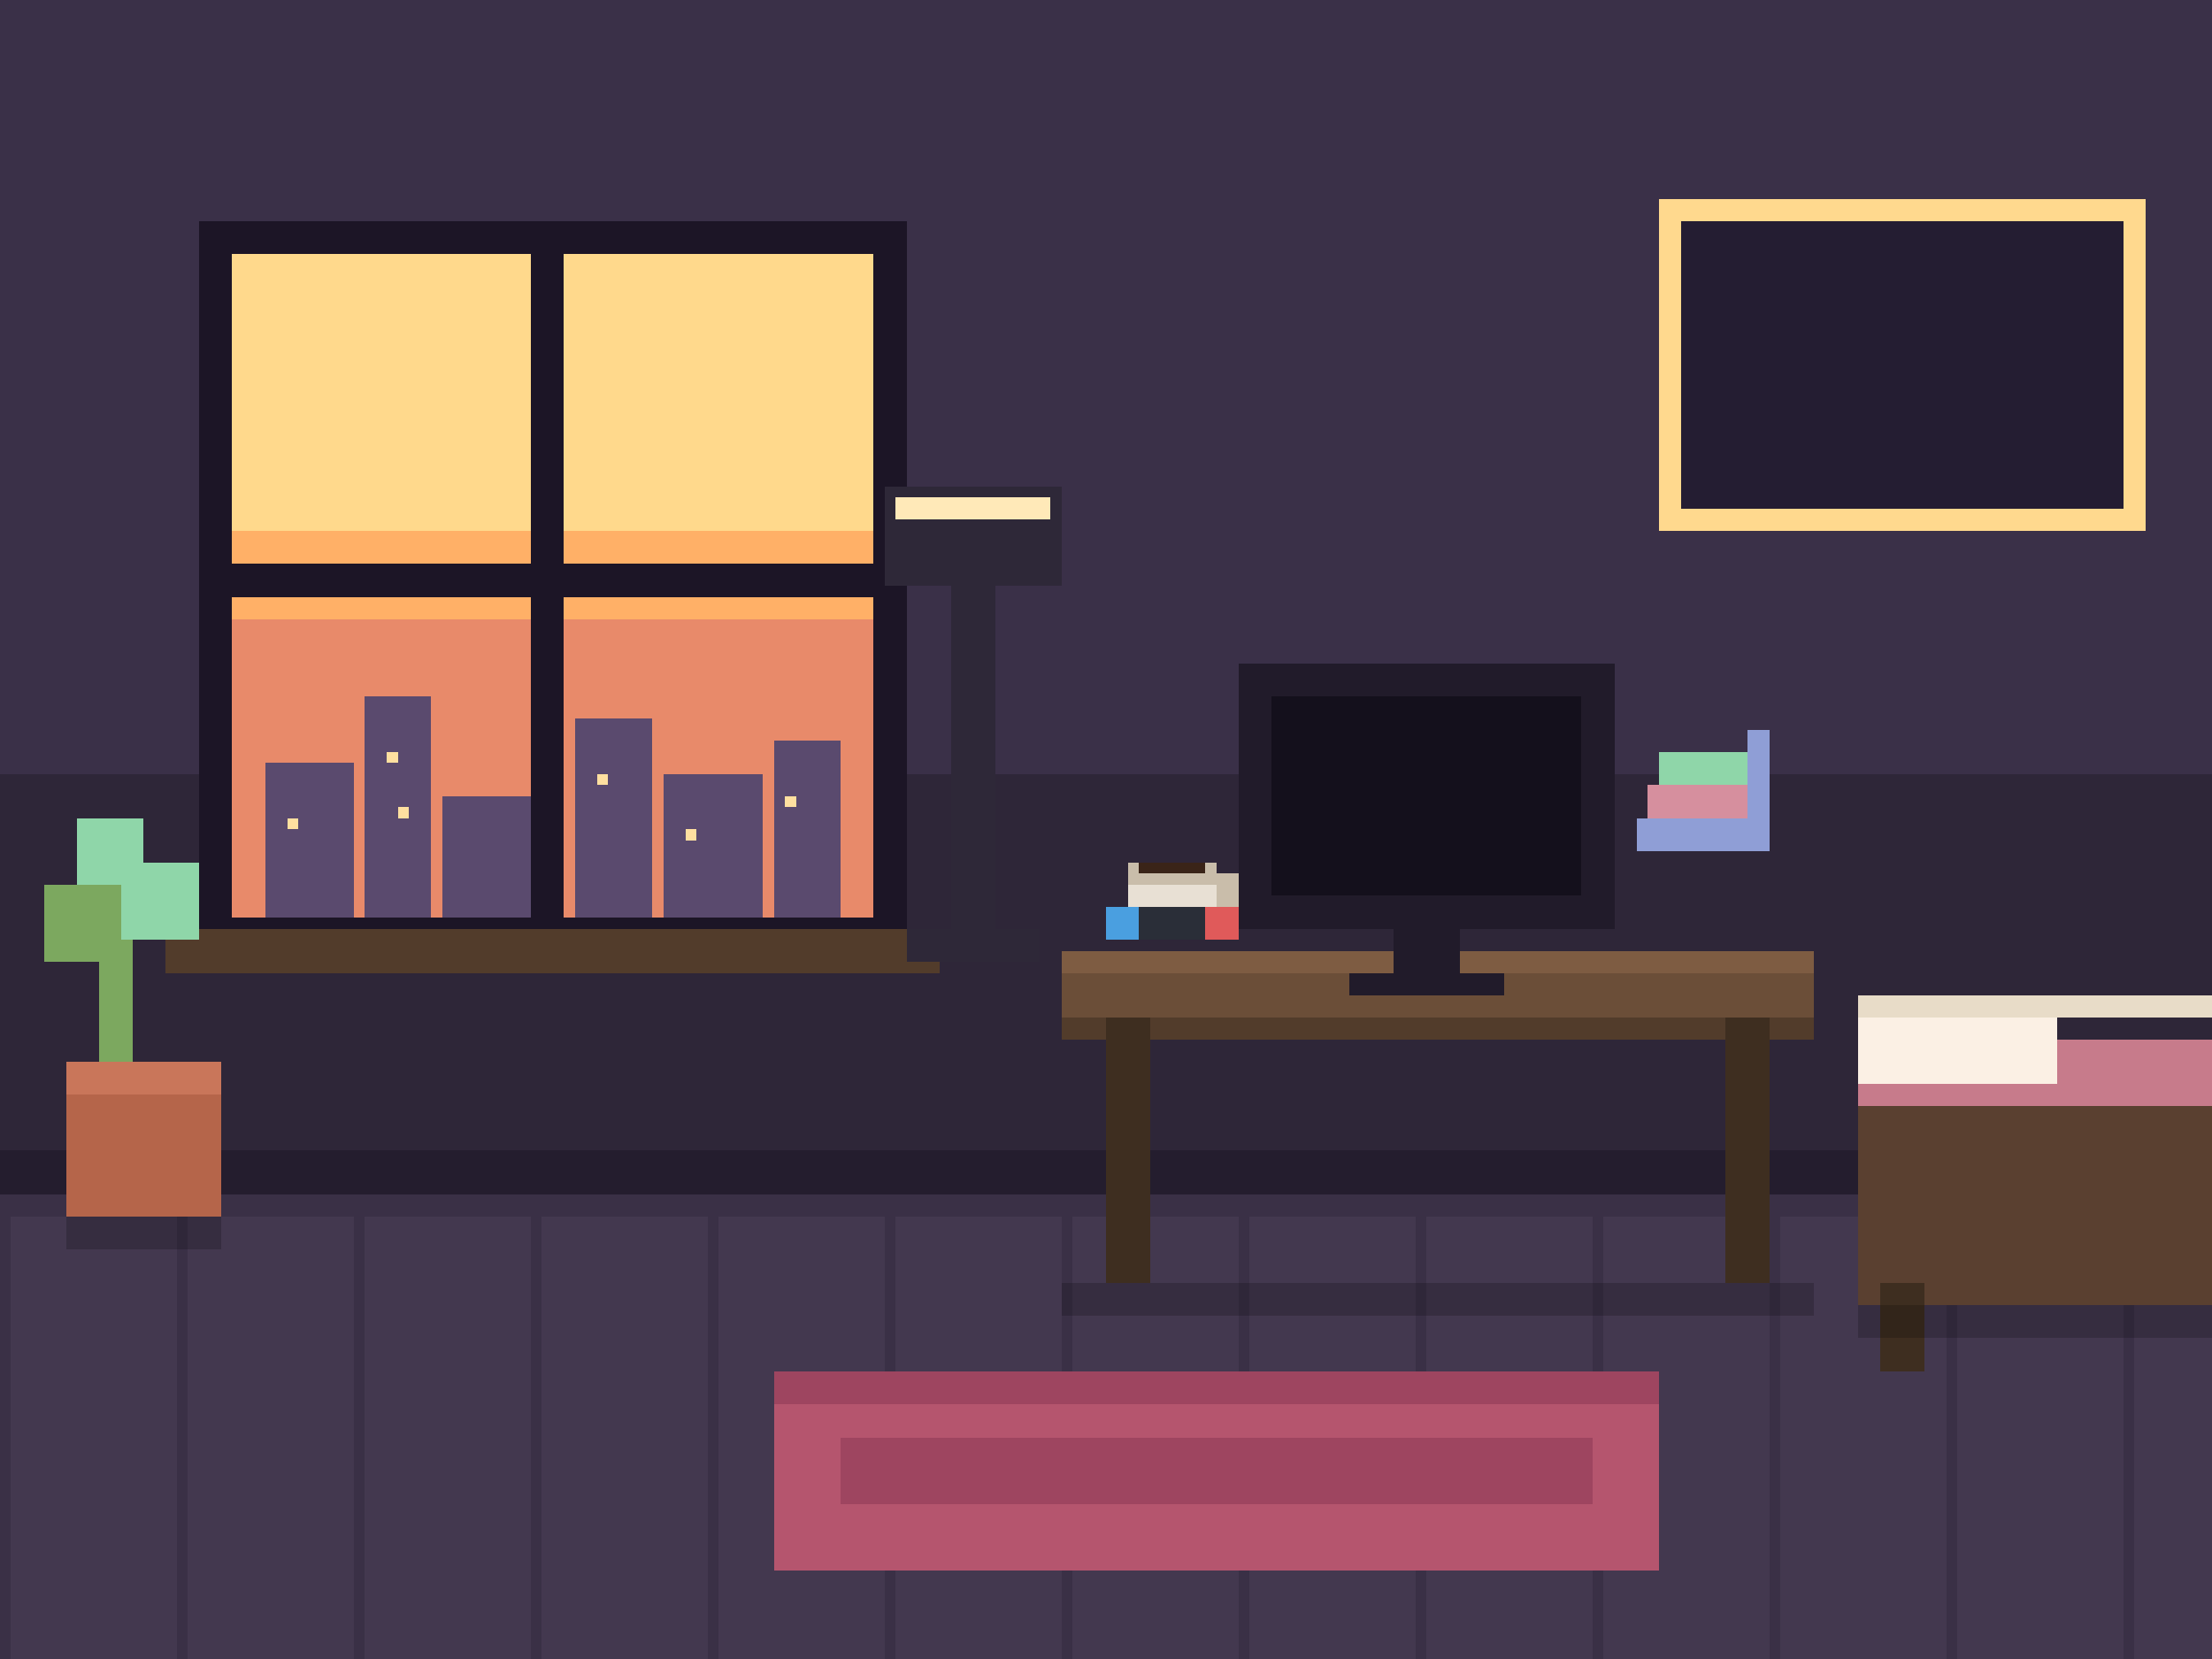
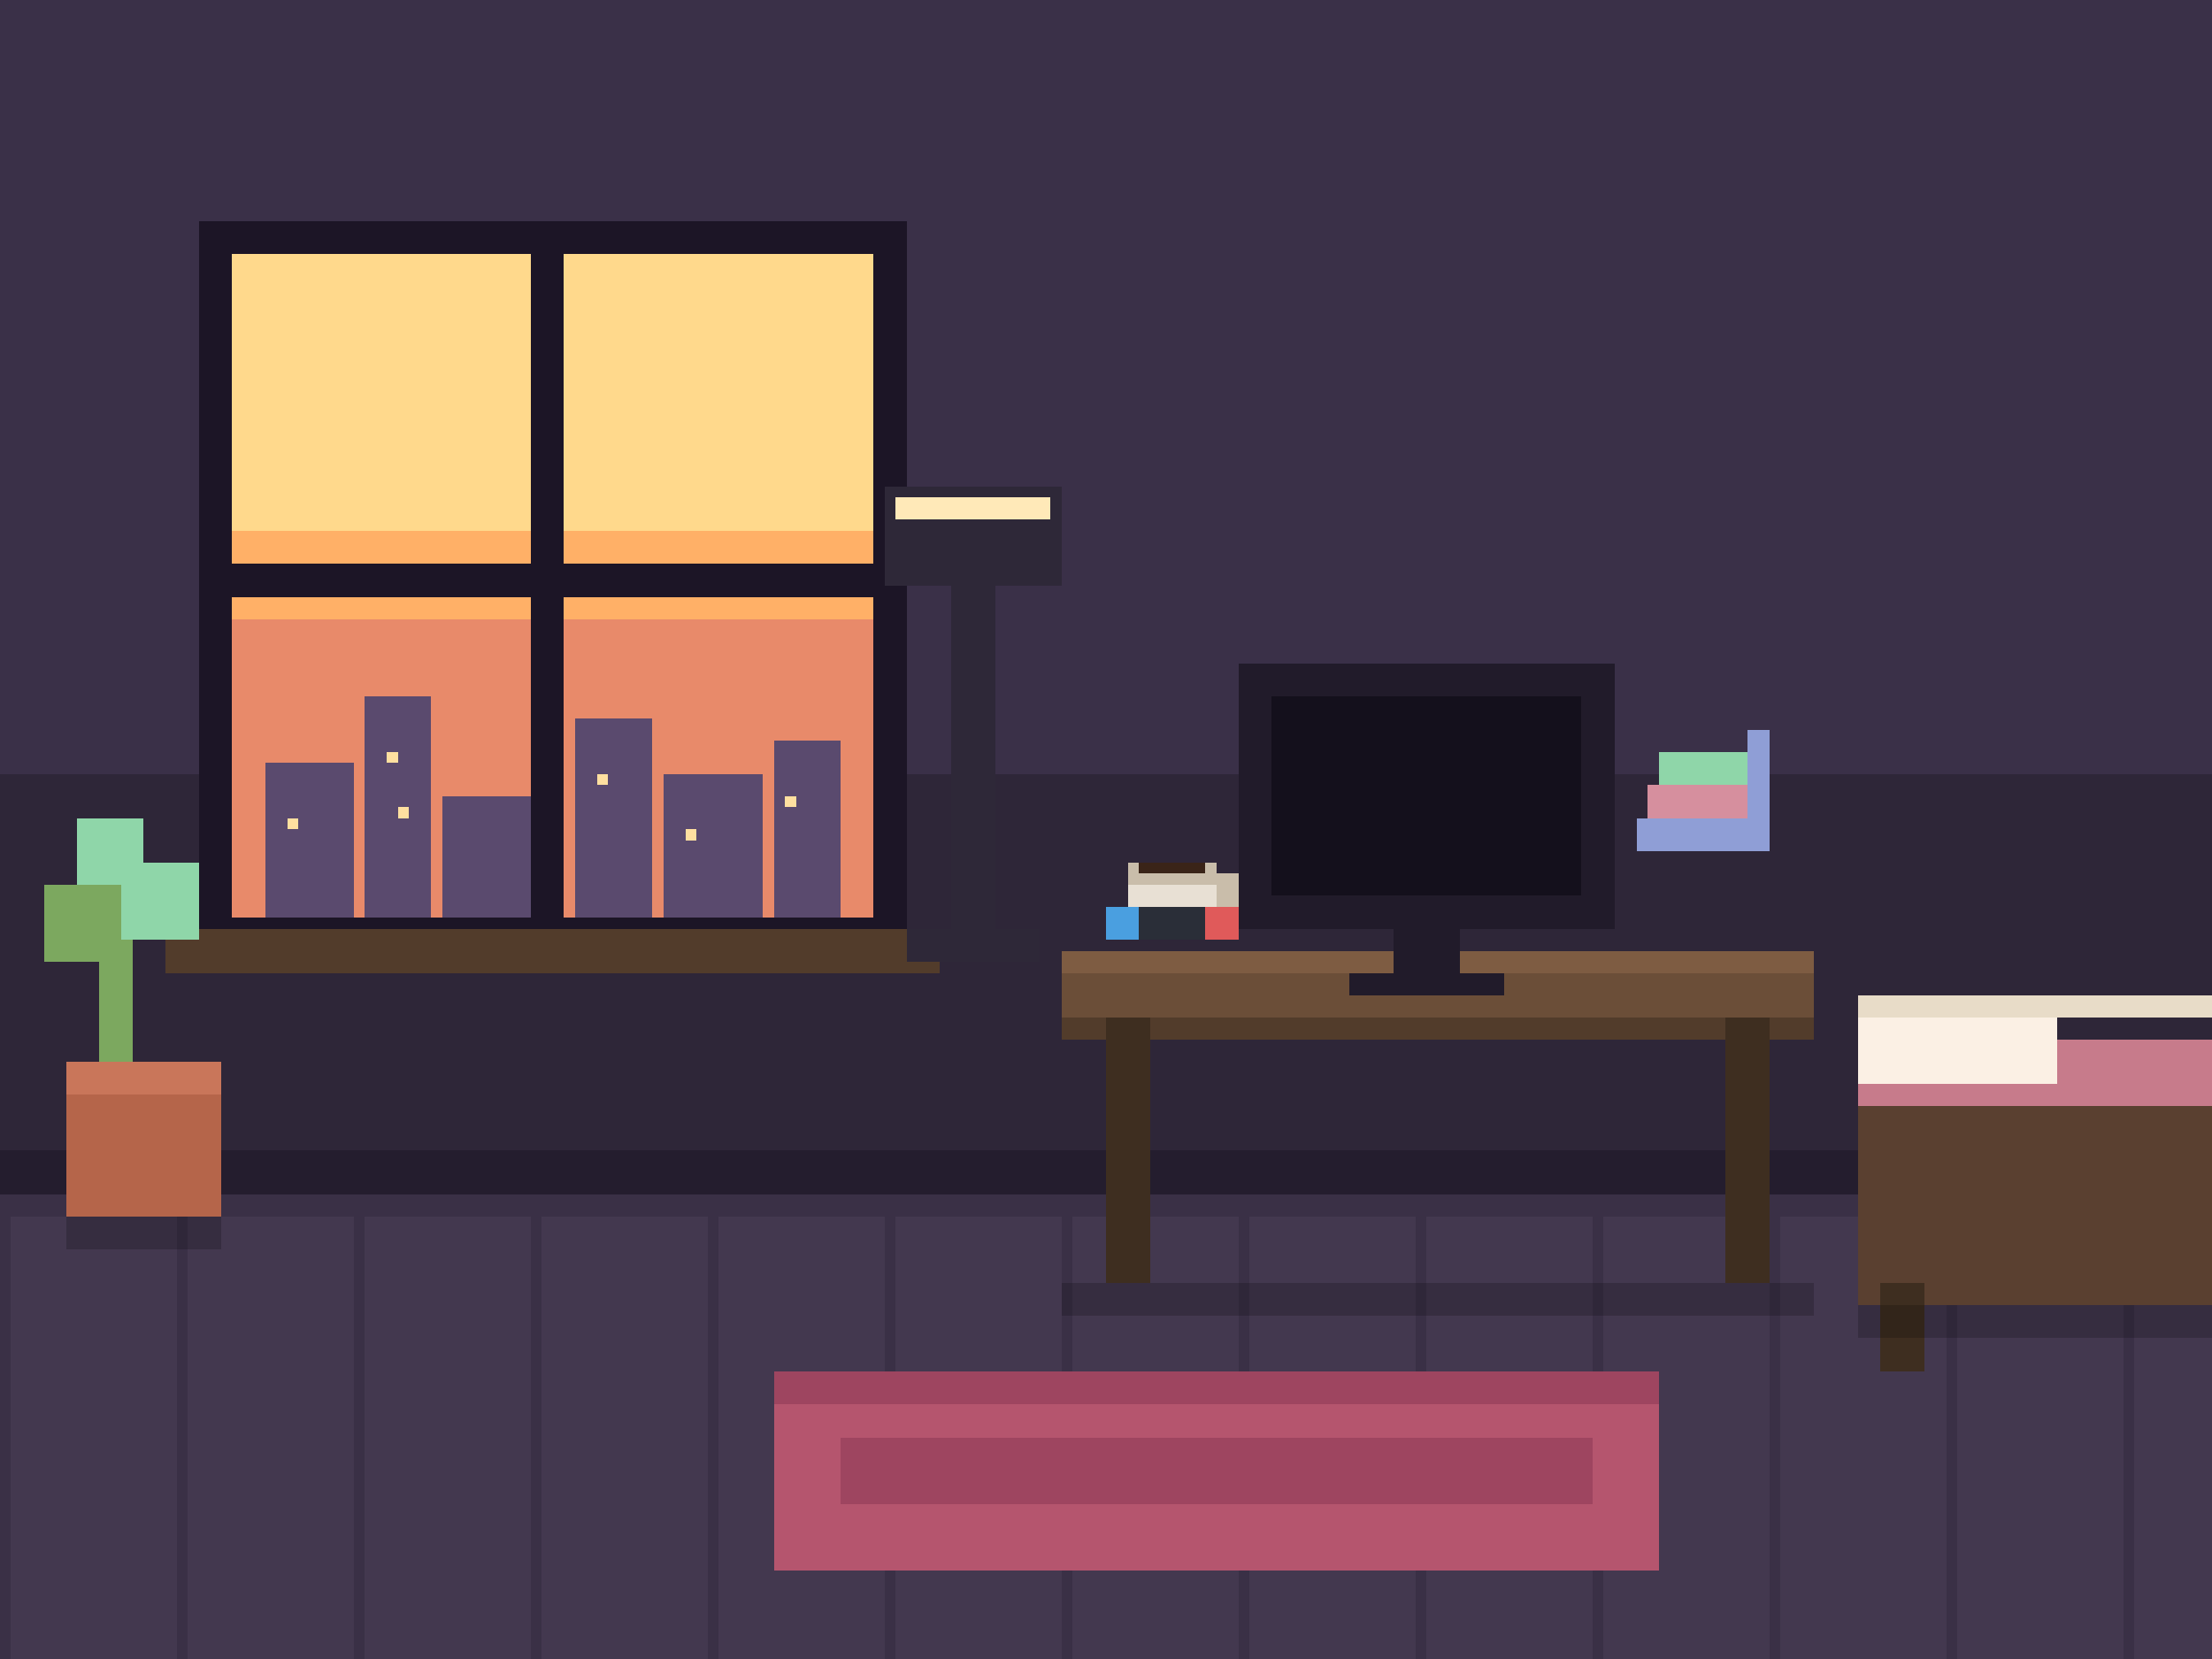
<svg xmlns="http://www.w3.org/2000/svg" viewBox="0 0 200 150" shape-rendering="crispEdges" width="200" height="150">
  <g id="esc-pared">
    <rect x="0" y="0" width="200" height="108" fill="#3A3048" />
    <rect x="0" y="70" width="200" height="38" fill="#2E2638" />
    <rect x="0" y="104" width="200" height="4" fill="#241D2E" />
  </g>
  <g id="esc-piso">
    <rect x="0" y="108" width="200" height="42" fill="#43384F" />
    <rect x="0" y="108" width="1" height="42" fill="#3A3046" />
    <rect x="16" y="108" width="1" height="42" fill="#3A3046" />
    <rect x="32" y="108" width="1" height="42" fill="#3A3046" />
    <rect x="48" y="108" width="1" height="42" fill="#3A3046" />
    <rect x="64" y="108" width="1" height="42" fill="#3A3046" />
    <rect x="80" y="108" width="1" height="42" fill="#3A3046" />
    <rect x="96" y="108" width="1" height="42" fill="#3A3046" />
    <rect x="112" y="108" width="1" height="42" fill="#3A3046" />
    <rect x="128" y="108" width="1" height="42" fill="#3A3046" />
    <rect x="144" y="108" width="1" height="42" fill="#3A3046" />
    <rect x="160" y="108" width="1" height="42" fill="#3A3046" />
    <rect x="176" y="108" width="1" height="42" fill="#3A3046" />
    <rect x="192" y="108" width="1" height="42" fill="#3A3046" />
    <rect x="0" y="108" width="200" height="2" fill="#3A3046" />
  </g>
  <g id="esc-ventana">
    <rect x="18" y="20" width="64" height="66" fill="#1C1526" />
    <rect x="21" y="23" width="58" height="30" fill="#FFD98C" />
    <rect x="21" y="53" width="58" height="30" fill="#E88A6A" />
    <rect x="21" y="48" width="58" height="8" fill="#FFB067" />
    <rect x="24" y="69" width="8" height="14" fill="#5A4A6E" />
    <rect x="33" y="63" width="6" height="20" fill="#5A4A6E" />
    <rect x="40" y="72" width="10" height="11" fill="#5A4A6E" />
    <rect x="52" y="65" width="7" height="18" fill="#5A4A6E" />
    <rect x="60" y="70" width="9" height="13" fill="#5A4A6E" />
    <rect x="70" y="67" width="6" height="16" fill="#5A4A6E" />
    <rect x="26" y="74" width="1" height="1" fill="#FFE0A0" />
    <rect x="35" y="68" width="1" height="1" fill="#FFE0A0" />
    <rect x="36" y="73" width="1" height="1" fill="#FFE0A0" />
    <rect x="54" y="70" width="1" height="1" fill="#FFE0A0" />
    <rect x="62" y="75" width="1" height="1" fill="#FFE0A0" />
    <rect x="71" y="72" width="1" height="1" fill="#FFE0A0" />
    <rect x="48" y="23" width="3" height="60" fill="#1C1526" />
    <rect x="21" y="51" width="58" height="3" fill="#1C1526" />
    <rect x="15" y="84" width="70" height="4" fill="#523C2B" />
-   </g>
-   <g id="esc-marco-titulo">
-     <rect x="150" y="18" width="44" height="30" fill="#FFD98E" />
-     <rect x="152" y="20" width="40" height="26" fill="#241D32" />
  </g>
  <g id="esc-cama">
    <rect x="168" y="98" width="40" height="20" fill="#5A4030" />
    <rect x="168" y="94" width="40" height="6" fill="#C77B8B" />
    <rect x="168" y="90" width="18" height="8" fill="#FBF0E4" />
    <rect x="168" y="90" width="40" height="2" fill="#E8DCC8" />
    <rect x="170" y="116" width="4" height="8" fill="#3E2E20" />
    <rect x="202" y="116" width="4" height="8" fill="#3E2E20" />
  </g>
  <g id="esc-escritorio">
    <rect x="96" y="86" width="68" height="6" fill="#6B4E38" />
    <rect x="96" y="86" width="68" height="2" fill="#7E5C42" />
    <rect x="96" y="92" width="68" height="2" fill="#523C2B" />
    <rect x="100" y="92" width="4" height="24" fill="#3E2E20" />
    <rect x="156" y="92" width="4" height="24" fill="#3E2E20" />
  </g>
  <g id="esc-monitor">
    <rect x="112" y="60" width="34" height="24" fill="#211B2A" />
    <rect x="115" y="63" width="28" height="18" fill="#14101C" />
    <rect x="126" y="84" width="6" height="4" fill="#211B2A" />
    <rect x="122" y="88" width="14" height="2" fill="#211B2A" />
  </g>
  <g id="esc-taza">
    <rect x="102" y="78" width="8" height="7" fill="#E8E0D4" />
    <rect x="102" y="78" width="8" height="2" fill="#C9BDAA" />
    <rect x="110" y="79" width="2" height="4" fill="#C9BDAA" />
    <rect x="103" y="78" width="6" height="1" fill="#3A2418" />
  </g>
  <g id="esc-libros">
    <rect x="148" y="74" width="12" height="3" fill="#8F9ED6" />
    <rect x="149" y="71" width="11" height="3" fill="#D68F9E" />
    <rect x="150" y="68" width="9" height="3" fill="#8FD6A9" />
    <rect x="158" y="66" width="2" height="11" fill="#8F9ED6" />
  </g>
  <g id="esc-switch">
    <rect x="100" y="82" width="12" height="3" fill="#2A2E38" />
    <rect x="100" y="82" width="3" height="3" fill="#4A9FE0" />
    <rect x="109" y="82" width="3" height="3" fill="#E05A5A" />
  </g>
  <g id="esc-lampara">
    <rect x="80" y="44" width="16" height="9" fill="#2E2838" />
    <rect x="81" y="45" width="14" height="2" fill="#FFE9B8" />
    <rect x="86" y="53" width="4" height="33" fill="#2E2838" />
    <rect x="82" y="84" width="12" height="3" fill="#2E2838" />
  </g>
  <g id="esc-planta">
    <rect x="6" y="96" width="14" height="14" fill="#B5654A" />
    <rect x="6" y="96" width="14" height="3" fill="#C9765A" />
    <rect x="9" y="84" width="3" height="12" fill="#7CA85F" />
    <rect x="4" y="80" width="7" height="7" fill="#7CA85F" />
    <rect x="11" y="78" width="7" height="7" fill="#8FD6A9" />
    <rect x="7" y="74" width="6" height="6" fill="#8FD6A9" />
  </g>
  <g id="esc-alfombra">
    <rect x="70" y="124" width="80" height="18" fill="#B5556E" />
    <rect x="70" y="124" width="80" height="3" fill="#9E4560" />
    <rect x="76" y="130" width="68" height="6" fill="#9E4560" />
  </g>
  <g id="esc-sombras">
    <rect x="96" y="116" width="68" height="3" fill="#00000030" />
    <rect x="168" y="118" width="40" height="3" fill="#00000030" />
    <rect x="6" y="110" width="14" height="3" fill="#00000030" />
  </g>
</svg>
